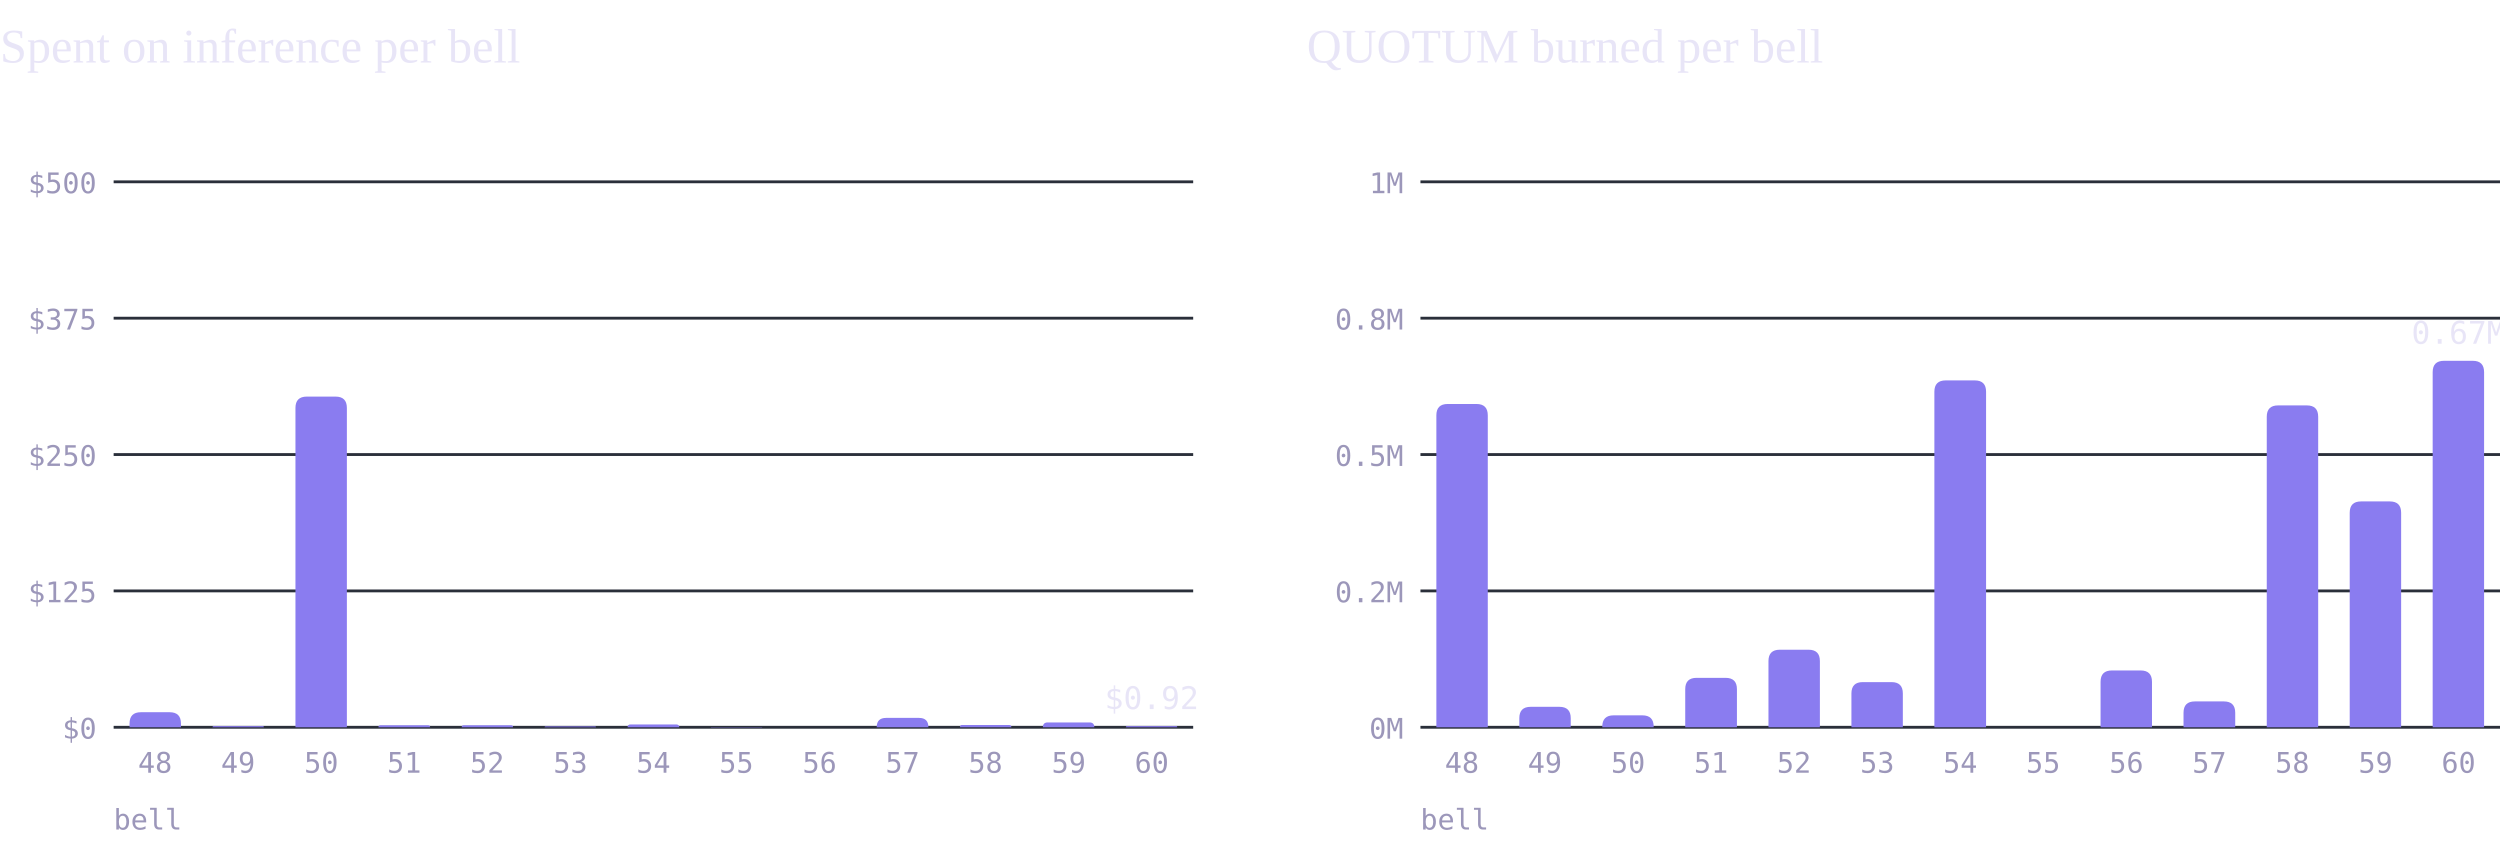
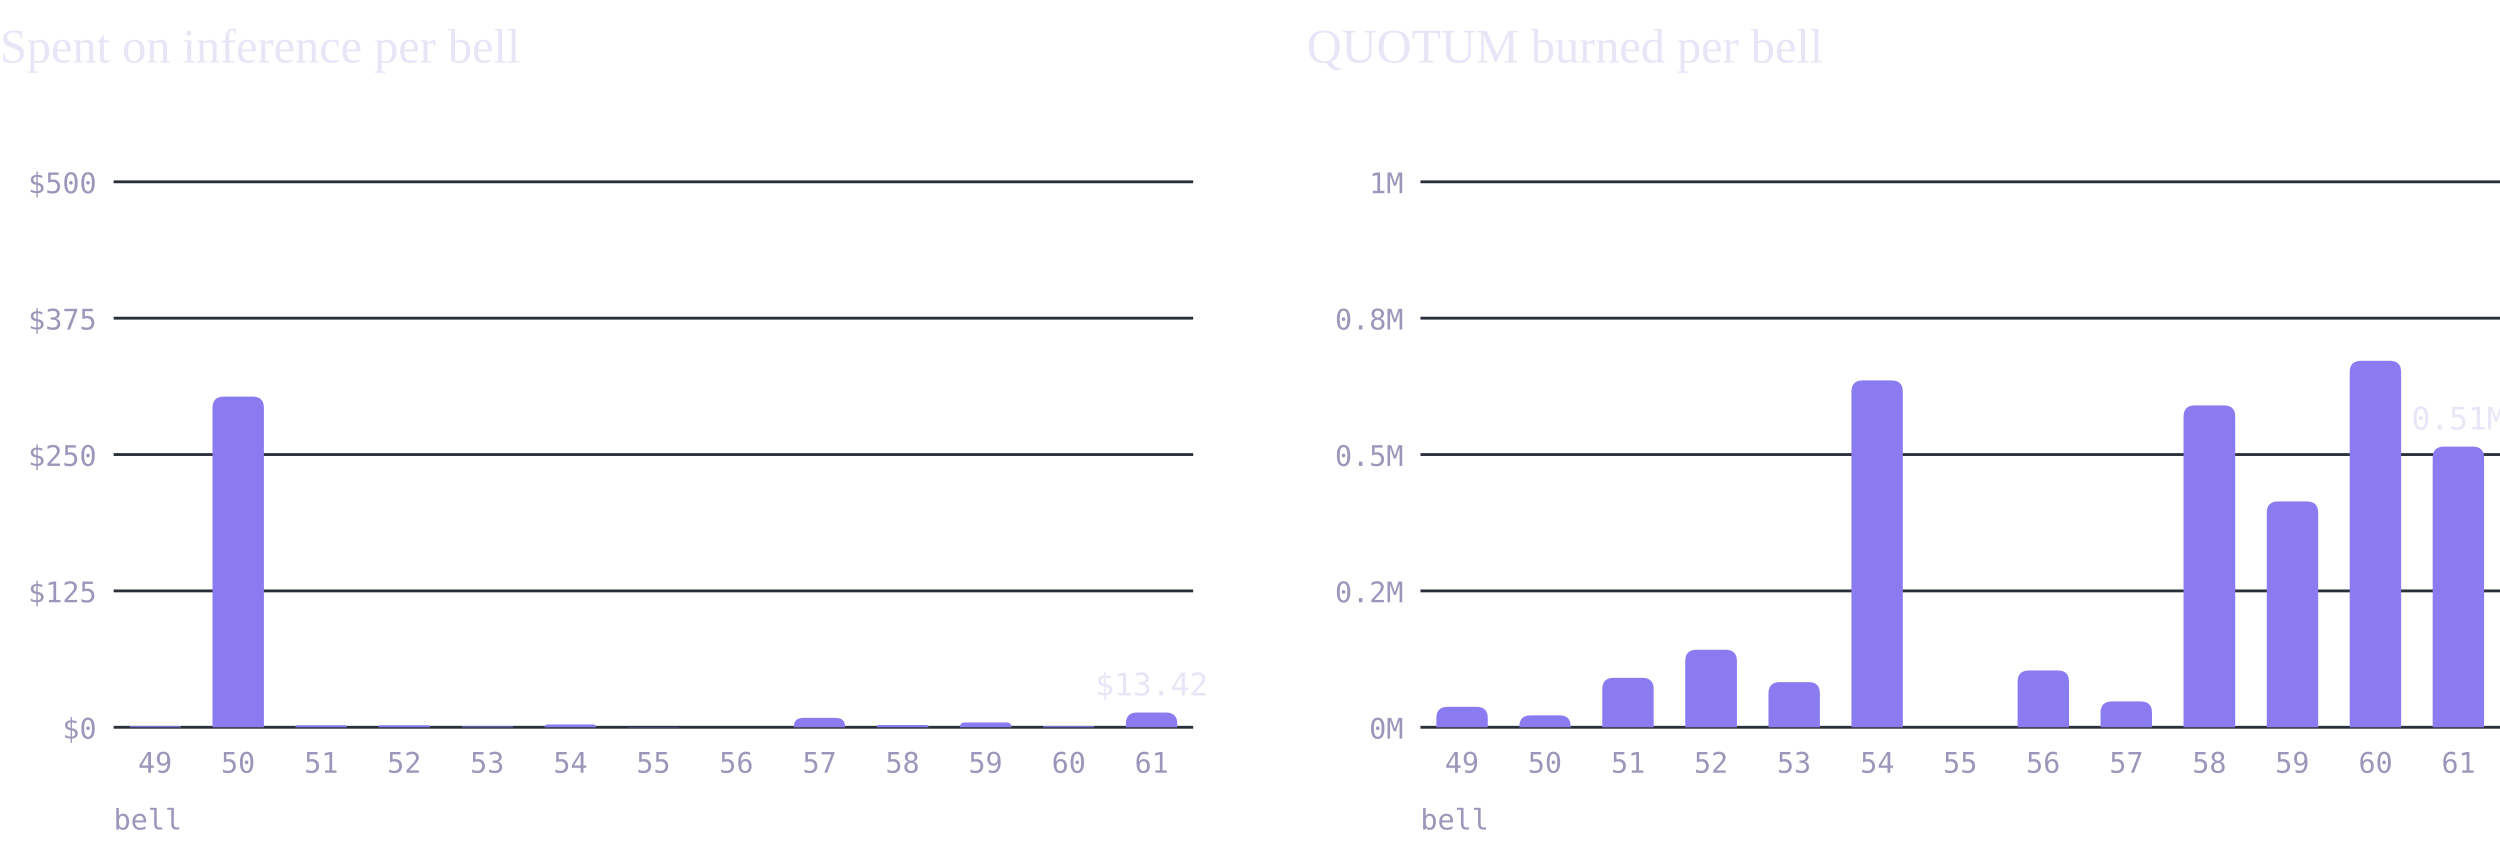
- <svg xmlns="http://www.w3.org/2000/svg" viewBox="0 0 880 300" width="880" height="300" role="img" aria-label="quotum bells 1 to 60: inference spent and QUOTUM burned per bell">
+ <svg xmlns="http://www.w3.org/2000/svg" viewBox="0 0 880 300" width="880" height="300" role="img" aria-label="quotum bells 1 to 61: inference spent and QUOTUM burned per bell">
  <text x="0" y="22" font-family="Georgia,'Times New Roman',serif" font-size="17" fill="#e8e5f7">Spent on inference per bell</text>
  <line x1="40" x2="420" y1="256.0" y2="256.0" stroke="#2a2f3a" stroke-width="1" />
  <text x="34" y="260.0" text-anchor="end" font-family="ui-monospace,SFMono-Regular,Menlo,monospace" font-size="10" fill="#9c97ba">$0</text>
  <line x1="40" x2="420" y1="208.0" y2="208.0" stroke="#2a2f3a" stroke-width="1" />
  <text x="34" y="212.0" text-anchor="end" font-family="ui-monospace,SFMono-Regular,Menlo,monospace" font-size="10" fill="#9c97ba">$125</text>
  <line x1="40" x2="420" y1="160.0" y2="160.0" stroke="#2a2f3a" stroke-width="1" />
  <text x="34" y="164.0" text-anchor="end" font-family="ui-monospace,SFMono-Regular,Menlo,monospace" font-size="10" fill="#9c97ba">$250</text>
  <line x1="40" x2="420" y1="112.0" y2="112.0" stroke="#2a2f3a" stroke-width="1" />
  <text x="34" y="116.0" text-anchor="end" font-family="ui-monospace,SFMono-Regular,Menlo,monospace" font-size="10" fill="#9c97ba">$375</text>
  <line x1="40" x2="420" y1="64.0" y2="64.0" stroke="#2a2f3a" stroke-width="1" />
  <text x="34" y="68.0" text-anchor="end" font-family="ui-monospace,SFMono-Regular,Menlo,monospace" font-size="10" fill="#9c97ba">$500</text>
-   <path d="M45.6,256.0 V254.7 Q45.6,250.7 49.6,250.7 H59.7 Q63.7,250.7 63.7,254.7 V256.0 Z" fill="#8a7cf0" />
-   <text x="54.6" y="272" text-anchor="middle" font-family="ui-monospace,SFMono-Regular,Menlo,monospace" font-size="10" fill="#9c97ba">48</text>
-   <path d="M74.8,256.0 V256.0 Q74.8,255.6 75.2,255.6 H92.5 Q92.9,255.6 92.9,256.0 V256.0 Z" fill="#8a7cf0" />
-   <text x="83.8" y="272" text-anchor="middle" font-family="ui-monospace,SFMono-Regular,Menlo,monospace" font-size="10" fill="#9c97ba">49</text>
-   <path d="M104.0,256.0 V143.6 Q104.0,139.6 108.0,139.6 H118.1 Q122.1,139.6 122.1,143.6 V256.0 Z" fill="#8a7cf0" />
-   <text x="113.1" y="272" text-anchor="middle" font-family="ui-monospace,SFMono-Regular,Menlo,monospace" font-size="10" fill="#9c97ba">50</text>
+   <path d="M45.6,256.0 V256.0 Q45.6,255.6 45.9,255.6 H63.3 Q63.7,255.6 63.7,256.0 V256.0 Z" fill="#8a7cf0" />
+   <text x="54.6" y="272" text-anchor="middle" font-family="ui-monospace,SFMono-Regular,Menlo,monospace" font-size="10" fill="#9c97ba">49</text>
+   <path d="M74.8,256.0 V143.6 Q74.8,139.6 78.8,139.6 H88.9 Q92.9,139.6 92.9,143.6 V256.0 Z" fill="#8a7cf0" />
+   <text x="83.8" y="272" text-anchor="middle" font-family="ui-monospace,SFMono-Regular,Menlo,monospace" font-size="10" fill="#9c97ba">50</text>
+   <path d="M104.0,256.0 V256.0 Q104.0,255.3 104.7,255.3 H121.5 Q122.1,255.3 122.1,256.0 V256.0 Z" fill="#8a7cf0" />
+   <text x="113.1" y="272" text-anchor="middle" font-family="ui-monospace,SFMono-Regular,Menlo,monospace" font-size="10" fill="#9c97ba">51</text>
  <path d="M133.2,256.0 V256.0 Q133.2,255.3 133.9,255.3 H150.7 Q151.4,255.3 151.4,256.0 V256.0 Z" fill="#8a7cf0" />
-   <text x="142.3" y="272" text-anchor="middle" font-family="ui-monospace,SFMono-Regular,Menlo,monospace" font-size="10" fill="#9c97ba">51</text>
-   <path d="M162.5,256.0 V256.0 Q162.5,255.3 163.2,255.3 H179.9 Q180.6,255.3 180.6,256.0 V256.0 Z" fill="#8a7cf0" />
-   <text x="171.5" y="272" text-anchor="middle" font-family="ui-monospace,SFMono-Regular,Menlo,monospace" font-size="10" fill="#9c97ba">52</text>
-   <path d="M191.7,256.0 V256.0 Q191.7,255.7 192.0,255.7 H209.5 Q209.8,255.7 209.8,256.0 V256.0 Z" fill="#8a7cf0" />
-   <text x="200.8" y="272" text-anchor="middle" font-family="ui-monospace,SFMono-Regular,Menlo,monospace" font-size="10" fill="#9c97ba">53</text>
-   <path d="M220.9,256.0 V256.0 Q220.9,255.0 222.0,255.0 H238.0 Q239.1,255.0 239.1,256.0 V256.0 Z" fill="#8a7cf0" />
-   <text x="230.0" y="272" text-anchor="middle" font-family="ui-monospace,SFMono-Regular,Menlo,monospace" font-size="10" fill="#9c97ba">54</text>
-   <path d="M250.2,256.0 V256.0 Q250.2,255.9 250.3,255.9 H268.2 Q268.3,255.9 268.3,256.0 V256.0 Z" fill="#8a7cf0" />
-   <text x="259.2" y="272" text-anchor="middle" font-family="ui-monospace,SFMono-Regular,Menlo,monospace" font-size="10" fill="#9c97ba">55</text>
-   <path d="M279.4,256.0 V256.0 Q279.4,256.0 279.4,256.0 H297.5 Q297.5,256.0 297.5,256.0 V256.0 Z" fill="#8a7cf0" />
-   <text x="288.5" y="272" text-anchor="middle" font-family="ui-monospace,SFMono-Regular,Menlo,monospace" font-size="10" fill="#9c97ba">56</text>
-   <path d="M308.6,256.0 V256.0 Q308.6,252.7 311.9,252.7 H323.5 Q326.8,252.7 326.8,256.0 V256.0 Z" fill="#8a7cf0" />
-   <text x="317.7" y="272" text-anchor="middle" font-family="ui-monospace,SFMono-Regular,Menlo,monospace" font-size="10" fill="#9c97ba">57</text>
-   <path d="M337.9,256.0 V256.0 Q337.9,255.2 338.6,255.2 H355.2 Q356.0,255.2 356.0,256.0 V256.0 Z" fill="#8a7cf0" />
-   <text x="346.9" y="272" text-anchor="middle" font-family="ui-monospace,SFMono-Regular,Menlo,monospace" font-size="10" fill="#9c97ba">58</text>
-   <path d="M367.1,256.0 V256.0 Q367.1,254.3 368.8,254.3 H383.5 Q385.2,254.3 385.2,256.0 V256.0 Z" fill="#8a7cf0" />
-   <text x="376.2" y="272" text-anchor="middle" font-family="ui-monospace,SFMono-Regular,Menlo,monospace" font-size="10" fill="#9c97ba">59</text>
-   <path d="M396.3,256.0 V256.0 Q396.3,255.6 396.7,255.6 H414.1 Q414.4,255.6 414.4,256.0 V256.0 Z" fill="#8a7cf0" />
-   <text x="405.4" y="272" text-anchor="middle" font-family="ui-monospace,SFMono-Regular,Menlo,monospace" font-size="10" fill="#9c97ba">60</text>
-   <text x="405.4" y="249.6" text-anchor="middle" font-family="ui-monospace,SFMono-Regular,Menlo,monospace" font-size="11" fill="#e8e5f7">$0.92</text>
+   <text x="142.3" y="272" text-anchor="middle" font-family="ui-monospace,SFMono-Regular,Menlo,monospace" font-size="10" fill="#9c97ba">52</text>
+   <path d="M162.5,256.0 V256.0 Q162.5,255.7 162.8,255.7 H180.3 Q180.6,255.7 180.6,256.0 V256.0 Z" fill="#8a7cf0" />
+   <text x="171.5" y="272" text-anchor="middle" font-family="ui-monospace,SFMono-Regular,Menlo,monospace" font-size="10" fill="#9c97ba">53</text>
+   <path d="M191.7,256.0 V256.0 Q191.7,255.0 192.7,255.0 H208.8 Q209.8,255.0 209.8,256.0 V256.0 Z" fill="#8a7cf0" />
+   <text x="200.8" y="272" text-anchor="middle" font-family="ui-monospace,SFMono-Regular,Menlo,monospace" font-size="10" fill="#9c97ba">54</text>
+   <path d="M220.9,256.0 V256.0 Q220.9,255.9 221.1,255.9 H238.9 Q239.1,255.9 239.1,256.0 V256.0 Z" fill="#8a7cf0" />
+   <text x="230.0" y="272" text-anchor="middle" font-family="ui-monospace,SFMono-Regular,Menlo,monospace" font-size="10" fill="#9c97ba">55</text>
+   <path d="M250.2,256.0 V256.0 Q250.2,256.0 250.2,256.0 H268.3 Q268.3,256.0 268.3,256.0 V256.0 Z" fill="#8a7cf0" />
+   <text x="259.2" y="272" text-anchor="middle" font-family="ui-monospace,SFMono-Regular,Menlo,monospace" font-size="10" fill="#9c97ba">56</text>
+   <path d="M279.4,256.0 V256.0 Q279.4,252.7 282.7,252.7 H294.2 Q297.5,252.7 297.5,256.0 V256.0 Z" fill="#8a7cf0" />
+   <text x="288.5" y="272" text-anchor="middle" font-family="ui-monospace,SFMono-Regular,Menlo,monospace" font-size="10" fill="#9c97ba">57</text>
+   <path d="M308.6,256.0 V256.0 Q308.6,255.2 309.4,255.2 H326.0 Q326.8,255.2 326.8,256.0 V256.0 Z" fill="#8a7cf0" />
+   <text x="317.7" y="272" text-anchor="middle" font-family="ui-monospace,SFMono-Regular,Menlo,monospace" font-size="10" fill="#9c97ba">58</text>
+   <path d="M337.9,256.0 V256.0 Q337.9,254.3 339.6,254.3 H354.3 Q356.0,254.3 356.0,256.0 V256.0 Z" fill="#8a7cf0" />
+   <text x="346.9" y="272" text-anchor="middle" font-family="ui-monospace,SFMono-Regular,Menlo,monospace" font-size="10" fill="#9c97ba">59</text>
+   <path d="M367.1,256.0 V256.0 Q367.1,255.6 367.4,255.6 H384.9 Q385.2,255.6 385.2,256.0 V256.0 Z" fill="#8a7cf0" />
+   <text x="376.2" y="272" text-anchor="middle" font-family="ui-monospace,SFMono-Regular,Menlo,monospace" font-size="10" fill="#9c97ba">60</text>
+   <path d="M396.3,256.0 V254.8 Q396.3,250.8 400.3,250.8 H410.4 Q414.4,250.8 414.4,254.8 V256.0 Z" fill="#8a7cf0" />
+   <text x="405.4" y="272" text-anchor="middle" font-family="ui-monospace,SFMono-Regular,Menlo,monospace" font-size="10" fill="#9c97ba">61</text>
+   <text x="405.4" y="244.8" text-anchor="middle" font-family="ui-monospace,SFMono-Regular,Menlo,monospace" font-size="11" fill="#e8e5f7">$13.42</text>
  <text x="40" y="292" font-family="ui-monospace,SFMono-Regular,Menlo,monospace" font-size="10" fill="#9c97ba">bell</text>
  <text x="460" y="22" font-family="Georgia,'Times New Roman',serif" font-size="17" fill="#e8e5f7">QUOTUM burned per bell</text>
  <line x1="500" x2="880" y1="256.0" y2="256.0" stroke="#2a2f3a" stroke-width="1" />
  <text x="494" y="260.0" text-anchor="end" font-family="ui-monospace,SFMono-Regular,Menlo,monospace" font-size="10" fill="#9c97ba">0M</text>
  <line x1="500" x2="880" y1="208.0" y2="208.0" stroke="#2a2f3a" stroke-width="1" />
  <text x="494" y="212.0" text-anchor="end" font-family="ui-monospace,SFMono-Regular,Menlo,monospace" font-size="10" fill="#9c97ba">0.2M</text>
  <line x1="500" x2="880" y1="160.0" y2="160.0" stroke="#2a2f3a" stroke-width="1" />
  <text x="494" y="164.0" text-anchor="end" font-family="ui-monospace,SFMono-Regular,Menlo,monospace" font-size="10" fill="#9c97ba">0.5M</text>
  <line x1="500" x2="880" y1="112.0" y2="112.0" stroke="#2a2f3a" stroke-width="1" />
  <text x="494" y="116.0" text-anchor="end" font-family="ui-monospace,SFMono-Regular,Menlo,monospace" font-size="10" fill="#9c97ba">0.8M</text>
  <line x1="500" x2="880" y1="64.0" y2="64.0" stroke="#2a2f3a" stroke-width="1" />
  <text x="494" y="68.0" text-anchor="end" font-family="ui-monospace,SFMono-Regular,Menlo,monospace" font-size="10" fill="#9c97ba">1M</text>
-   <path d="M505.6,256.0 V146.2 Q505.6,142.2 509.6,142.2 H519.7 Q523.7,142.2 523.7,146.2 V256.0 Z" fill="#8a7cf0" />
-   <text x="514.6" y="272" text-anchor="middle" font-family="ui-monospace,SFMono-Regular,Menlo,monospace" font-size="10" fill="#9c97ba">48</text>
-   <path d="M534.8,256.0 V252.8 Q534.8,248.8 538.8,248.8 H548.9 Q552.9,248.8 552.9,252.8 V256.0 Z" fill="#8a7cf0" />
-   <text x="543.8" y="272" text-anchor="middle" font-family="ui-monospace,SFMono-Regular,Menlo,monospace" font-size="10" fill="#9c97ba">49</text>
-   <path d="M564.0,256.0 V255.8 Q564.0,251.8 568.0,251.8 H578.1 Q582.1,251.8 582.1,255.8 V256.0 Z" fill="#8a7cf0" />
-   <text x="573.1" y="272" text-anchor="middle" font-family="ui-monospace,SFMono-Regular,Menlo,monospace" font-size="10" fill="#9c97ba">50</text>
-   <path d="M593.2,256.0 V242.6 Q593.2,238.6 597.2,238.6 H607.4 Q611.4,238.6 611.4,242.6 V256.0 Z" fill="#8a7cf0" />
-   <text x="602.3" y="272" text-anchor="middle" font-family="ui-monospace,SFMono-Regular,Menlo,monospace" font-size="10" fill="#9c97ba">51</text>
-   <path d="M622.5,256.0 V232.7 Q622.5,228.7 626.5,228.7 H636.6 Q640.6,228.7 640.6,232.7 V256.0 Z" fill="#8a7cf0" />
-   <text x="631.5" y="272" text-anchor="middle" font-family="ui-monospace,SFMono-Regular,Menlo,monospace" font-size="10" fill="#9c97ba">52</text>
-   <path d="M651.7,256.0 V244.1 Q651.7,240.1 655.7,240.1 H665.8 Q669.8,240.1 669.8,244.1 V256.0 Z" fill="#8a7cf0" />
-   <text x="660.8" y="272" text-anchor="middle" font-family="ui-monospace,SFMono-Regular,Menlo,monospace" font-size="10" fill="#9c97ba">53</text>
-   <path d="M680.9,256.0 V137.9 Q680.9,133.9 684.9,133.9 H695.1 Q699.1,133.9 699.1,137.9 V256.0 Z" fill="#8a7cf0" />
-   <text x="690.0" y="272" text-anchor="middle" font-family="ui-monospace,SFMono-Regular,Menlo,monospace" font-size="10" fill="#9c97ba">54</text>
-   <text x="719.2" y="272" text-anchor="middle" font-family="ui-monospace,SFMono-Regular,Menlo,monospace" font-size="10" fill="#9c97ba">55</text>
-   <path d="M739.4,256.0 V240.0 Q739.4,236.0 743.4,236.0 H753.5 Q757.5,236.0 757.5,240.0 V256.0 Z" fill="#8a7cf0" />
-   <text x="748.5" y="272" text-anchor="middle" font-family="ui-monospace,SFMono-Regular,Menlo,monospace" font-size="10" fill="#9c97ba">56</text>
-   <path d="M768.6,256.0 V250.9 Q768.6,246.9 772.6,246.9 H782.8 Q786.8,246.9 786.8,250.9 V256.0 Z" fill="#8a7cf0" />
-   <text x="777.7" y="272" text-anchor="middle" font-family="ui-monospace,SFMono-Regular,Menlo,monospace" font-size="10" fill="#9c97ba">57</text>
-   <path d="M797.9,256.0 V146.7 Q797.9,142.7 801.9,142.7 H812.0 Q816.0,142.7 816.0,146.7 V256.0 Z" fill="#8a7cf0" />
-   <text x="806.9" y="272" text-anchor="middle" font-family="ui-monospace,SFMono-Regular,Menlo,monospace" font-size="10" fill="#9c97ba">58</text>
-   <path d="M827.1,256.0 V180.5 Q827.1,176.5 831.1,176.5 H841.2 Q845.2,176.5 845.2,180.5 V256.0 Z" fill="#8a7cf0" />
-   <text x="836.2" y="272" text-anchor="middle" font-family="ui-monospace,SFMono-Regular,Menlo,monospace" font-size="10" fill="#9c97ba">59</text>
-   <path d="M856.3,256.0 V131.0 Q856.3,127.0 860.3,127.0 H870.4 Q874.4,127.0 874.4,131.0 V256.0 Z" fill="#8a7cf0" />
-   <text x="865.4" y="272" text-anchor="middle" font-family="ui-monospace,SFMono-Regular,Menlo,monospace" font-size="10" fill="#9c97ba">60</text>
-   <text x="865.4" y="121.0" text-anchor="middle" font-family="ui-monospace,SFMono-Regular,Menlo,monospace" font-size="11" fill="#e8e5f7">0.67M</text>
+   <path d="M505.6,256.0 V252.8 Q505.6,248.8 509.6,248.8 H519.7 Q523.7,248.8 523.7,252.8 V256.0 Z" fill="#8a7cf0" />
+   <text x="514.6" y="272" text-anchor="middle" font-family="ui-monospace,SFMono-Regular,Menlo,monospace" font-size="10" fill="#9c97ba">49</text>
+   <path d="M534.8,256.0 V255.8 Q534.8,251.8 538.8,251.8 H548.9 Q552.9,251.8 552.9,255.8 V256.0 Z" fill="#8a7cf0" />
+   <text x="543.8" y="272" text-anchor="middle" font-family="ui-monospace,SFMono-Regular,Menlo,monospace" font-size="10" fill="#9c97ba">50</text>
+   <path d="M564.0,256.0 V242.6 Q564.0,238.6 568.0,238.6 H578.1 Q582.1,238.6 582.1,242.6 V256.0 Z" fill="#8a7cf0" />
+   <text x="573.1" y="272" text-anchor="middle" font-family="ui-monospace,SFMono-Regular,Menlo,monospace" font-size="10" fill="#9c97ba">51</text>
+   <path d="M593.2,256.0 V232.7 Q593.2,228.7 597.2,228.7 H607.4 Q611.4,228.7 611.4,232.7 V256.0 Z" fill="#8a7cf0" />
+   <text x="602.3" y="272" text-anchor="middle" font-family="ui-monospace,SFMono-Regular,Menlo,monospace" font-size="10" fill="#9c97ba">52</text>
+   <path d="M622.5,256.0 V244.1 Q622.5,240.1 626.5,240.1 H636.6 Q640.6,240.1 640.6,244.1 V256.0 Z" fill="#8a7cf0" />
+   <text x="631.5" y="272" text-anchor="middle" font-family="ui-monospace,SFMono-Regular,Menlo,monospace" font-size="10" fill="#9c97ba">53</text>
+   <path d="M651.7,256.0 V137.9 Q651.7,133.9 655.7,133.9 H665.8 Q669.8,133.9 669.8,137.9 V256.0 Z" fill="#8a7cf0" />
+   <text x="660.8" y="272" text-anchor="middle" font-family="ui-monospace,SFMono-Regular,Menlo,monospace" font-size="10" fill="#9c97ba">54</text>
+   <text x="690.0" y="272" text-anchor="middle" font-family="ui-monospace,SFMono-Regular,Menlo,monospace" font-size="10" fill="#9c97ba">55</text>
+   <path d="M710.2,256.0 V240.0 Q710.2,236.0 714.2,236.0 H724.3 Q728.3,236.0 728.3,240.0 V256.0 Z" fill="#8a7cf0" />
+   <text x="719.2" y="272" text-anchor="middle" font-family="ui-monospace,SFMono-Regular,Menlo,monospace" font-size="10" fill="#9c97ba">56</text>
+   <path d="M739.4,256.0 V250.9 Q739.4,246.9 743.4,246.9 H753.5 Q757.5,246.9 757.5,250.9 V256.0 Z" fill="#8a7cf0" />
+   <text x="748.5" y="272" text-anchor="middle" font-family="ui-monospace,SFMono-Regular,Menlo,monospace" font-size="10" fill="#9c97ba">57</text>
+   <path d="M768.6,256.0 V146.7 Q768.6,142.7 772.6,142.7 H782.8 Q786.8,142.7 786.8,146.7 V256.0 Z" fill="#8a7cf0" />
+   <text x="777.7" y="272" text-anchor="middle" font-family="ui-monospace,SFMono-Regular,Menlo,monospace" font-size="10" fill="#9c97ba">58</text>
+   <path d="M797.9,256.0 V180.5 Q797.9,176.5 801.9,176.5 H812.0 Q816.0,176.5 816.0,180.5 V256.0 Z" fill="#8a7cf0" />
+   <text x="806.9" y="272" text-anchor="middle" font-family="ui-monospace,SFMono-Regular,Menlo,monospace" font-size="10" fill="#9c97ba">59</text>
+   <path d="M827.1,256.0 V131.0 Q827.1,127.0 831.1,127.0 H841.2 Q845.2,127.0 845.2,131.0 V256.0 Z" fill="#8a7cf0" />
+   <text x="836.2" y="272" text-anchor="middle" font-family="ui-monospace,SFMono-Regular,Menlo,monospace" font-size="10" fill="#9c97ba">60</text>
+   <path d="M856.3,256.0 V161.2 Q856.3,157.2 860.3,157.2 H870.4 Q874.4,157.2 874.4,161.2 V256.0 Z" fill="#8a7cf0" />
+   <text x="865.4" y="272" text-anchor="middle" font-family="ui-monospace,SFMono-Regular,Menlo,monospace" font-size="10" fill="#9c97ba">61</text>
+   <text x="865.4" y="151.2" text-anchor="middle" font-family="ui-monospace,SFMono-Regular,Menlo,monospace" font-size="11" fill="#e8e5f7">0.51M</text>
  <text x="500" y="292" font-family="ui-monospace,SFMono-Regular,Menlo,monospace" font-size="10" fill="#9c97ba">bell</text>
</svg>
